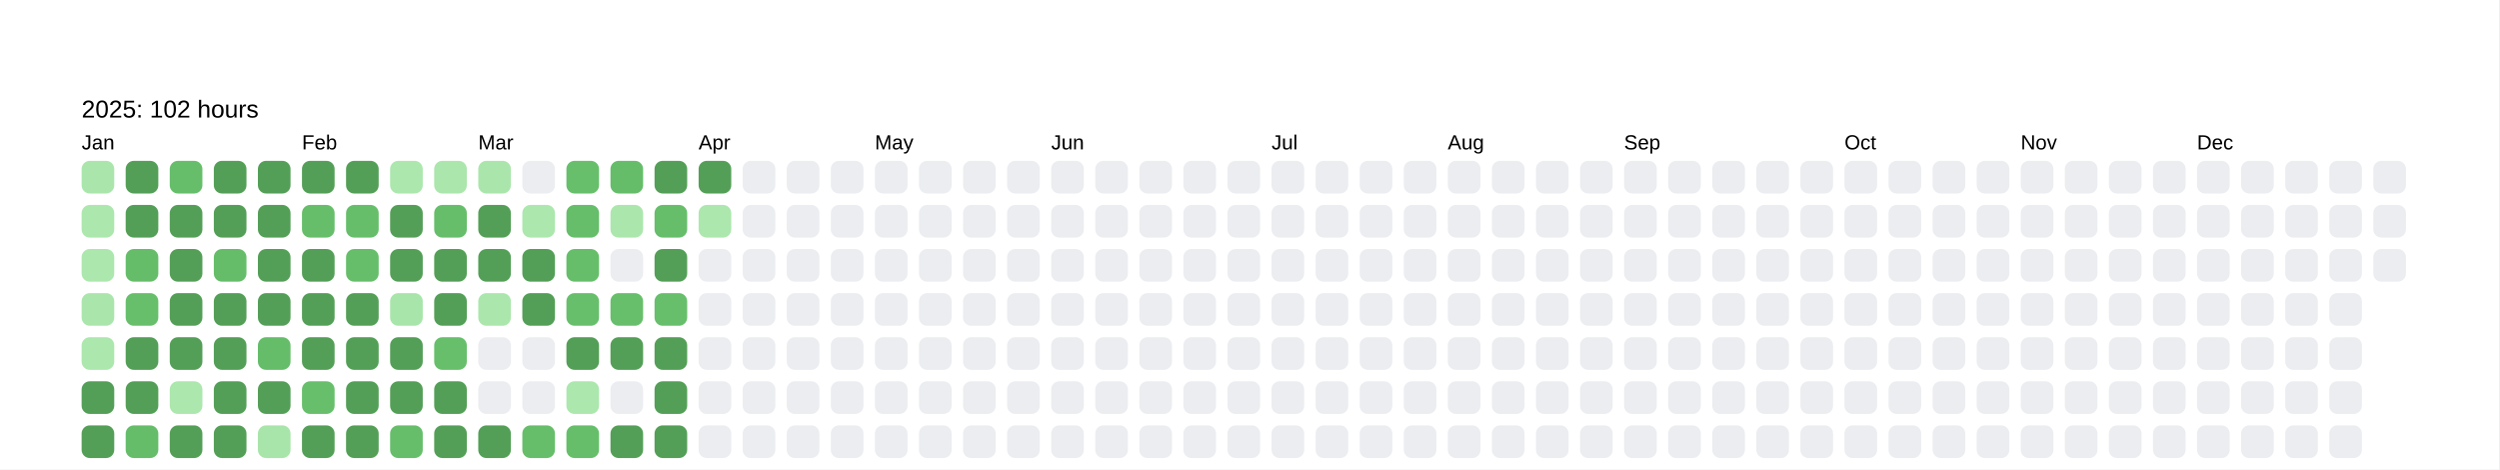
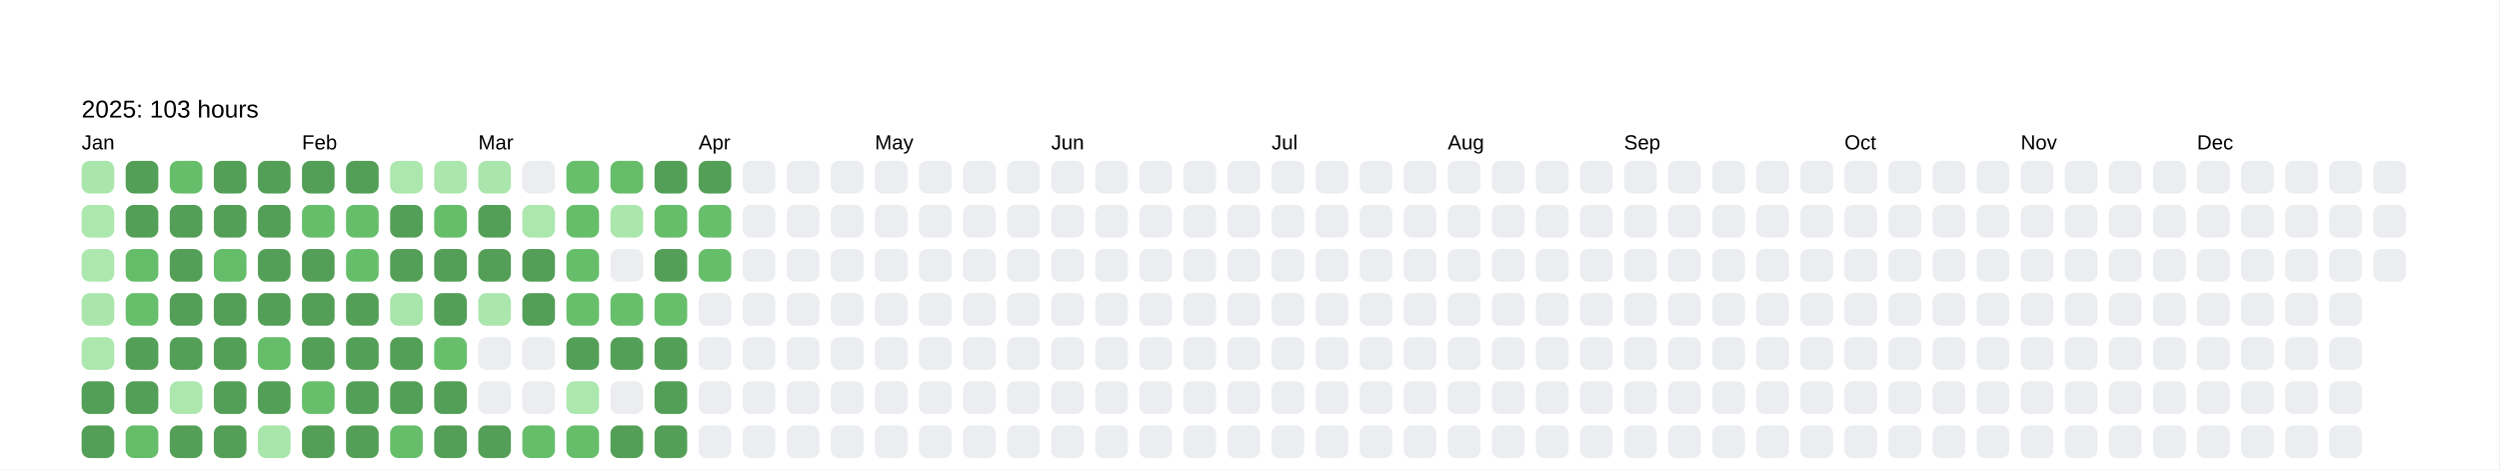
<svg xmlns="http://www.w3.org/2000/svg" baseProfile="full" height="57.5mm" version="1.1" viewBox="0,0,306.2,57.5" width="306.2mm">
  <defs />
  <rect fill="#FFFFFF" height="57.5" width="306.2" x="0" y="0" />
  <text fill="#000000" style="font-size:6px; font-family:Arial; font-weight:bold;" x="10" y="10" />
-   <text fill="#000000" style="font-size:3px; font-family:Arial;" x="10" y="14.4">2025: 102 hours</text>
+   <text fill="#000000" style="font-size:3px; font-family:Arial;" x="10" y="14.4">2025: 103 hours</text>
  <text fill="#000000" style="font-size:2.5px; font-family:Arial" x="10" y="18.3">Jan</text>
  <rect fill="#aae6ac" height="4" rx="1" ry="1" width="4" x="10" y="19.7" />
  <rect fill="#ace7ae" height="4" rx="1" ry="1" width="4" x="10" y="25.1" />
  <rect fill="#ace7ae" height="4" rx="1" ry="1" width="4" x="10" y="30.5" />
  <rect fill="#aae6ac" height="4" rx="1" ry="1" width="4" x="10" y="35.9" />
  <rect fill="#ace7ae" height="4" rx="1" ry="1" width="4" x="10" y="41.3" />
  <rect fill="#549F57" height="4" rx="1" ry="1" width="4" x="10" y="46.7" />
  <rect fill="#549F57" height="4" rx="1" ry="1" width="4" x="10" y="52.1" />
  <rect fill="#549F57" height="4" rx="1" ry="1" width="4" x="15.4" y="19.7" />
  <rect fill="#549F57" height="4" rx="1" ry="1" width="4" x="15.4" y="25.1" />
  <rect fill="#65bd6a" height="4" rx="1" ry="1" width="4" x="15.4" y="30.5" />
  <rect fill="#67bf6c" height="4" rx="1" ry="1" width="4" x="15.4" y="35.9" />
  <rect fill="#549F57" height="4" rx="1" ry="1" width="4" x="15.4" y="41.3" />
  <rect fill="#549F57" height="4" rx="1" ry="1" width="4" x="15.4" y="46.7" />
  <rect fill="#65bd6a" height="4" rx="1" ry="1" width="4" x="15.4" y="52.1" />
  <rect fill="#66be6b" height="4" rx="1" ry="1" width="4" x="20.8" y="19.7" />
  <rect fill="#549F57" height="4" rx="1" ry="1" width="4" x="20.8" y="25.1" />
  <rect fill="#549F57" height="4" rx="1" ry="1" width="4" x="20.8" y="30.5" />
  <rect fill="#549F57" height="4" rx="1" ry="1" width="4" x="20.8" y="35.9" />
  <rect fill="#549F57" height="4" rx="1" ry="1" width="4" x="20.8" y="41.3" />
  <rect fill="#ace7ae" height="4" rx="1" ry="1" width="4" x="20.8" y="46.7" />
  <rect fill="#549F57" height="4" rx="1" ry="1" width="4" x="20.8" y="52.1" />
  <rect fill="#549F57" height="4" rx="1" ry="1" width="4" x="26.2" y="19.7" />
  <rect fill="#549F57" height="4" rx="1" ry="1" width="4" x="26.2" y="25.1" />
  <rect fill="#65bd6a" height="4" rx="1" ry="1" width="4" x="26.2" y="30.5" />
  <rect fill="#549F57" height="4" rx="1" ry="1" width="4" x="26.2" y="35.9" />
  <rect fill="#549F57" height="4" rx="1" ry="1" width="4" x="26.2" y="41.3" />
  <rect fill="#549F57" height="4" rx="1" ry="1" width="4" x="26.2" y="46.7" />
  <rect fill="#549F57" height="4" rx="1" ry="1" width="4" x="26.2" y="52.1" />
  <rect fill="#549F57" height="4" rx="1" ry="1" width="4" x="31.6" y="19.7" />
  <rect fill="#549F57" height="4" rx="1" ry="1" width="4" x="31.6" y="25.1" />
  <rect fill="#549F57" height="4" rx="1" ry="1" width="4" x="31.6" y="30.5" />
  <rect fill="#549F57" height="4" rx="1" ry="1" width="4" x="31.6" y="35.9" />
  <rect fill="#65bd6a" height="4" rx="1" ry="1" width="4" x="31.6" y="41.3" />
  <rect fill="#549F57" height="4" rx="1" ry="1" width="4" x="31.6" y="46.7" />
  <rect fill="#a8e5aa" height="4" rx="1" ry="1" width="4" x="31.6" y="52.1" />
  <text fill="#000000" style="font-size:2.5px; font-family:Arial" x="37.0" y="18.3">Feb</text>
  <rect fill="#549F57" height="4" rx="1" ry="1" width="4" x="37.0" y="19.7" />
  <rect fill="#66be6b" height="4" rx="1" ry="1" width="4" x="37.0" y="25.1" />
  <rect fill="#549F57" height="4" rx="1" ry="1" width="4" x="37.0" y="30.5" />
  <rect fill="#549F57" height="4" rx="1" ry="1" width="4" x="37.0" y="35.9" />
  <rect fill="#549F57" height="4" rx="1" ry="1" width="4" x="37.0" y="41.3" />
  <rect fill="#67bf6c" height="4" rx="1" ry="1" width="4" x="37.0" y="46.7" />
  <rect fill="#549F57" height="4" rx="1" ry="1" width="4" x="37.0" y="52.1" />
  <rect fill="#549F57" height="4" rx="1" ry="1" width="4" x="42.4" y="19.7" />
  <rect fill="#66be6b" height="4" rx="1" ry="1" width="4" x="42.4" y="25.1" />
  <rect fill="#66be6b" height="4" rx="1" ry="1" width="4" x="42.4" y="30.5" />
  <rect fill="#549F57" height="4" rx="1" ry="1" width="4" x="42.4" y="35.9" />
  <rect fill="#549F57" height="4" rx="1" ry="1" width="4" x="42.4" y="41.3" />
  <rect fill="#549F57" height="4" rx="1" ry="1" width="4" x="42.4" y="46.7" />
  <rect fill="#549F57" height="4" rx="1" ry="1" width="4" x="42.4" y="52.1" />
  <rect fill="#ace7ae" height="4" rx="1" ry="1" width="4" x="47.8" y="19.7" />
  <rect fill="#549F57" height="4" rx="1" ry="1" width="4" x="47.8" y="25.1" />
  <rect fill="#549F57" height="4" rx="1" ry="1" width="4" x="47.8" y="30.5" />
  <rect fill="#a8e5aa" height="4" rx="1" ry="1" width="4" x="47.8" y="35.9" />
  <rect fill="#549F57" height="4" rx="1" ry="1" width="4" x="47.8" y="41.3" />
  <rect fill="#549F57" height="4" rx="1" ry="1" width="4" x="47.8" y="46.7" />
  <rect fill="#66be6b" height="4" rx="1" ry="1" width="4" x="47.8" y="52.1" />
  <rect fill="#abe6ad" height="4" rx="1" ry="1" width="4" x="53.2" y="19.7" />
  <rect fill="#66be6a" height="4" rx="1" ry="1" width="4" x="53.2" y="25.1" />
  <rect fill="#549F57" height="4" rx="1" ry="1" width="4" x="53.2" y="30.5" />
  <rect fill="#549F57" height="4" rx="1" ry="1" width="4" x="53.2" y="35.9" />
  <rect fill="#67bf6c" height="4" rx="1" ry="1" width="4" x="53.2" y="41.3" />
  <rect fill="#549F57" height="4" rx="1" ry="1" width="4" x="53.2" y="46.7" />
  <rect fill="#549F57" height="4" rx="1" ry="1" width="4" x="53.2" y="52.1" />
  <text fill="#000000" style="font-size:2.5px; font-family:Arial" x="58.6" y="18.3">Mar</text>
  <rect fill="#aae6ac" height="4" rx="1" ry="1" width="4" x="58.6" y="19.7" />
  <rect fill="#549F57" height="4" rx="1" ry="1" width="4" x="58.6" y="25.1" />
  <rect fill="#549F57" height="4" rx="1" ry="1" width="4" x="58.6" y="30.5" />
  <rect fill="#abe7ad" height="4" rx="1" ry="1" width="4" x="58.6" y="35.9" />
  <rect fill="#EBEDF0" height="4" rx="1" ry="1" width="4" x="58.6" y="41.3" />
  <rect fill="#EBEDF0" height="4" rx="1" ry="1" width="4" x="58.6" y="46.7" />
  <rect fill="#549F57" height="4" rx="1" ry="1" width="4" x="58.6" y="52.1" />
  <rect fill="#EBEDF0" height="4" rx="1" ry="1" width="4" x="64" y="19.7" />
  <rect fill="#ace7ae" height="4" rx="1" ry="1" width="4" x="64" y="25.1" />
  <rect fill="#549F57" height="4" rx="1" ry="1" width="4" x="64" y="30.5" />
  <rect fill="#549F57" height="4" rx="1" ry="1" width="4" x="64" y="35.9" />
  <rect fill="#EBEDF0" height="4" rx="1" ry="1" width="4" x="64" y="41.3" />
  <rect fill="#EBEDF0" height="4" rx="1" ry="1" width="4" x="64" y="46.7" />
  <rect fill="#66be6b" height="4" rx="1" ry="1" width="4" x="64" y="52.1" />
  <rect fill="#67bf6c" height="4" rx="1" ry="1" width="4" x="69.4" y="19.7" />
  <rect fill="#66bd6a" height="4" rx="1" ry="1" width="4" x="69.4" y="25.1" />
  <rect fill="#66be6b" height="4" rx="1" ry="1" width="4" x="69.4" y="30.5" />
  <rect fill="#67bf6c" height="4" rx="1" ry="1" width="4" x="69.4" y="35.9" />
  <rect fill="#549F57" height="4" rx="1" ry="1" width="4" x="69.4" y="41.3" />
  <rect fill="#ace7ae" height="4" rx="1" ry="1" width="4" x="69.4" y="46.7" />
  <rect fill="#66be6b" height="4" rx="1" ry="1" width="4" x="69.4" y="52.1" />
  <rect fill="#65bd6a" height="4" rx="1" ry="1" width="4" x="74.8" y="19.7" />
  <rect fill="#abe7ad" height="4" rx="1" ry="1" width="4" x="74.8" y="25.1" />
  <rect fill="#EBEDF0" height="4" rx="1" ry="1" width="4" x="74.8" y="30.5" />
  <rect fill="#67bf6b" height="4" rx="1" ry="1" width="4" x="74.8" y="35.9" />
  <rect fill="#549F57" height="4" rx="1" ry="1" width="4" x="74.8" y="41.3" />
  <rect fill="#EBEDF0" height="4" rx="1" ry="1" width="4" x="74.8" y="46.7" />
  <rect fill="#549F57" height="4" rx="1" ry="1" width="4" x="74.8" y="52.1" />
  <rect fill="#549F57" height="4" rx="1" ry="1" width="4" x="80.2" y="19.7" />
  <rect fill="#66be6b" height="4" rx="1" ry="1" width="4" x="80.2" y="25.1" />
  <rect fill="#549F57" height="4" rx="1" ry="1" width="4" x="80.2" y="30.5" />
  <rect fill="#67bf6c" height="4" rx="1" ry="1" width="4" x="80.2" y="35.9" />
  <rect fill="#549F57" height="4" rx="1" ry="1" width="4" x="80.2" y="41.3" />
  <rect fill="#549F57" height="4" rx="1" ry="1" width="4" x="80.2" y="46.7" />
  <rect fill="#549F57" height="4" rx="1" ry="1" width="4" x="80.2" y="52.1" />
  <text fill="#000000" style="font-size:2.5px; font-family:Arial" x="85.6" y="18.3">Apr</text>
  <rect fill="#549F57" height="4" rx="1" ry="1" width="4" x="85.6" y="19.7" />
-   <rect fill="#ace7ae" height="4" rx="1" ry="1" width="4" x="85.6" y="25.1" />
-   <rect fill="#EBEDF0" height="4" rx="1" ry="1" width="4" x="85.6" y="30.5" />
+   <rect fill="#67bf6c" height="4" rx="1" ry="1" width="4" x="85.6" y="25.1" />
+   <rect fill="#66bd6a" height="4" rx="1" ry="1" width="4" x="85.6" y="30.5" />
  <rect fill="#EBEDF0" height="4" rx="1" ry="1" width="4" x="85.6" y="35.9" />
  <rect fill="#EBEDF0" height="4" rx="1" ry="1" width="4" x="85.6" y="41.3" />
  <rect fill="#EBEDF0" height="4" rx="1" ry="1" width="4" x="85.6" y="46.7" />
  <rect fill="#EBEDF0" height="4" rx="1" ry="1" width="4" x="85.6" y="52.1" />
  <rect fill="#EBEDF0" height="4" rx="1" ry="1" width="4" x="91" y="19.7" />
  <rect fill="#EBEDF0" height="4" rx="1" ry="1" width="4" x="91" y="25.1" />
  <rect fill="#EBEDF0" height="4" rx="1" ry="1" width="4" x="91" y="30.5" />
  <rect fill="#EBEDF0" height="4" rx="1" ry="1" width="4" x="91" y="35.9" />
  <rect fill="#EBEDF0" height="4" rx="1" ry="1" width="4" x="91" y="41.3" />
  <rect fill="#EBEDF0" height="4" rx="1" ry="1" width="4" x="91" y="46.7" />
  <rect fill="#EBEDF0" height="4" rx="1" ry="1" width="4" x="91" y="52.1" />
  <rect fill="#EBEDF0" height="4" rx="1" ry="1" width="4" x="96.4" y="19.7" />
  <rect fill="#EBEDF0" height="4" rx="1" ry="1" width="4" x="96.4" y="25.1" />
  <rect fill="#EBEDF0" height="4" rx="1" ry="1" width="4" x="96.4" y="30.5" />
  <rect fill="#EBEDF0" height="4" rx="1" ry="1" width="4" x="96.4" y="35.9" />
  <rect fill="#EBEDF0" height="4" rx="1" ry="1" width="4" x="96.4" y="41.3" />
  <rect fill="#EBEDF0" height="4" rx="1" ry="1" width="4" x="96.4" y="46.7" />
  <rect fill="#EBEDF0" height="4" rx="1" ry="1" width="4" x="96.4" y="52.1" />
  <rect fill="#EBEDF0" height="4" rx="1" ry="1" width="4" x="101.8" y="19.7" />
  <rect fill="#EBEDF0" height="4" rx="1" ry="1" width="4" x="101.8" y="25.1" />
  <rect fill="#EBEDF0" height="4" rx="1" ry="1" width="4" x="101.8" y="30.5" />
  <rect fill="#EBEDF0" height="4" rx="1" ry="1" width="4" x="101.8" y="35.9" />
  <rect fill="#EBEDF0" height="4" rx="1" ry="1" width="4" x="101.8" y="41.3" />
  <rect fill="#EBEDF0" height="4" rx="1" ry="1" width="4" x="101.8" y="46.7" />
  <rect fill="#EBEDF0" height="4" rx="1" ry="1" width="4" x="101.8" y="52.1" />
  <text fill="#000000" style="font-size:2.5px; font-family:Arial" x="107.2" y="18.3">May</text>
  <rect fill="#EBEDF0" height="4" rx="1" ry="1" width="4" x="107.2" y="19.7" />
  <rect fill="#EBEDF0" height="4" rx="1" ry="1" width="4" x="107.2" y="25.1" />
  <rect fill="#EBEDF0" height="4" rx="1" ry="1" width="4" x="107.2" y="30.5" />
  <rect fill="#EBEDF0" height="4" rx="1" ry="1" width="4" x="107.2" y="35.9" />
  <rect fill="#EBEDF0" height="4" rx="1" ry="1" width="4" x="107.2" y="41.3" />
  <rect fill="#EBEDF0" height="4" rx="1" ry="1" width="4" x="107.2" y="46.7" />
  <rect fill="#EBEDF0" height="4" rx="1" ry="1" width="4" x="107.2" y="52.1" />
  <rect fill="#EBEDF0" height="4" rx="1" ry="1" width="4" x="112.6" y="19.7" />
  <rect fill="#EBEDF0" height="4" rx="1" ry="1" width="4" x="112.6" y="25.1" />
  <rect fill="#EBEDF0" height="4" rx="1" ry="1" width="4" x="112.6" y="30.5" />
  <rect fill="#EBEDF0" height="4" rx="1" ry="1" width="4" x="112.6" y="35.9" />
  <rect fill="#EBEDF0" height="4" rx="1" ry="1" width="4" x="112.6" y="41.3" />
  <rect fill="#EBEDF0" height="4" rx="1" ry="1" width="4" x="112.6" y="46.7" />
  <rect fill="#EBEDF0" height="4" rx="1" ry="1" width="4" x="112.6" y="52.1" />
  <rect fill="#EBEDF0" height="4" rx="1" ry="1" width="4" x="118" y="19.7" />
  <rect fill="#EBEDF0" height="4" rx="1" ry="1" width="4" x="118" y="25.1" />
  <rect fill="#EBEDF0" height="4" rx="1" ry="1" width="4" x="118" y="30.5" />
  <rect fill="#EBEDF0" height="4" rx="1" ry="1" width="4" x="118" y="35.9" />
  <rect fill="#EBEDF0" height="4" rx="1" ry="1" width="4" x="118" y="41.3" />
  <rect fill="#EBEDF0" height="4" rx="1" ry="1" width="4" x="118" y="46.7" />
  <rect fill="#EBEDF0" height="4" rx="1" ry="1" width="4" x="118" y="52.1" />
  <rect fill="#EBEDF0" height="4" rx="1" ry="1" width="4" x="123.4" y="19.7" />
  <rect fill="#EBEDF0" height="4" rx="1" ry="1" width="4" x="123.4" y="25.1" />
  <rect fill="#EBEDF0" height="4" rx="1" ry="1" width="4" x="123.4" y="30.5" />
  <rect fill="#EBEDF0" height="4" rx="1" ry="1" width="4" x="123.4" y="35.9" />
  <rect fill="#EBEDF0" height="4" rx="1" ry="1" width="4" x="123.4" y="41.3" />
  <rect fill="#EBEDF0" height="4" rx="1" ry="1" width="4" x="123.4" y="46.7" />
  <rect fill="#EBEDF0" height="4" rx="1" ry="1" width="4" x="123.4" y="52.1" />
  <text fill="#000000" style="font-size:2.5px; font-family:Arial" x="128.8" y="18.3">Jun</text>
  <rect fill="#EBEDF0" height="4" rx="1" ry="1" width="4" x="128.8" y="19.7" />
  <rect fill="#EBEDF0" height="4" rx="1" ry="1" width="4" x="128.8" y="25.1" />
  <rect fill="#EBEDF0" height="4" rx="1" ry="1" width="4" x="128.8" y="30.5" />
  <rect fill="#EBEDF0" height="4" rx="1" ry="1" width="4" x="128.8" y="35.9" />
  <rect fill="#EBEDF0" height="4" rx="1" ry="1" width="4" x="128.8" y="41.3" />
  <rect fill="#EBEDF0" height="4" rx="1" ry="1" width="4" x="128.8" y="46.7" />
  <rect fill="#EBEDF0" height="4" rx="1" ry="1" width="4" x="128.8" y="52.1" />
  <rect fill="#EBEDF0" height="4" rx="1" ry="1" width="4" x="134.2" y="19.7" />
  <rect fill="#EBEDF0" height="4" rx="1" ry="1" width="4" x="134.2" y="25.1" />
  <rect fill="#EBEDF0" height="4" rx="1" ry="1" width="4" x="134.2" y="30.5" />
  <rect fill="#EBEDF0" height="4" rx="1" ry="1" width="4" x="134.2" y="35.9" />
  <rect fill="#EBEDF0" height="4" rx="1" ry="1" width="4" x="134.2" y="41.3" />
  <rect fill="#EBEDF0" height="4" rx="1" ry="1" width="4" x="134.2" y="46.7" />
  <rect fill="#EBEDF0" height="4" rx="1" ry="1" width="4" x="134.2" y="52.1" />
  <rect fill="#EBEDF0" height="4" rx="1" ry="1" width="4" x="139.6" y="19.7" />
  <rect fill="#EBEDF0" height="4" rx="1" ry="1" width="4" x="139.6" y="25.1" />
  <rect fill="#EBEDF0" height="4" rx="1" ry="1" width="4" x="139.6" y="30.5" />
  <rect fill="#EBEDF0" height="4" rx="1" ry="1" width="4" x="139.6" y="35.9" />
  <rect fill="#EBEDF0" height="4" rx="1" ry="1" width="4" x="139.6" y="41.3" />
  <rect fill="#EBEDF0" height="4" rx="1" ry="1" width="4" x="139.6" y="46.7" />
  <rect fill="#EBEDF0" height="4" rx="1" ry="1" width="4" x="139.6" y="52.1" />
  <rect fill="#EBEDF0" height="4" rx="1" ry="1" width="4" x="145" y="19.7" />
  <rect fill="#EBEDF0" height="4" rx="1" ry="1" width="4" x="145" y="25.1" />
  <rect fill="#EBEDF0" height="4" rx="1" ry="1" width="4" x="145" y="30.5" />
  <rect fill="#EBEDF0" height="4" rx="1" ry="1" width="4" x="145" y="35.9" />
  <rect fill="#EBEDF0" height="4" rx="1" ry="1" width="4" x="145" y="41.3" />
  <rect fill="#EBEDF0" height="4" rx="1" ry="1" width="4" x="145" y="46.7" />
  <rect fill="#EBEDF0" height="4" rx="1" ry="1" width="4" x="145" y="52.1" />
  <rect fill="#EBEDF0" height="4" rx="1" ry="1" width="4" x="150.4" y="19.7" />
  <rect fill="#EBEDF0" height="4" rx="1" ry="1" width="4" x="150.4" y="25.1" />
  <rect fill="#EBEDF0" height="4" rx="1" ry="1" width="4" x="150.4" y="30.5" />
  <rect fill="#EBEDF0" height="4" rx="1" ry="1" width="4" x="150.4" y="35.9" />
  <rect fill="#EBEDF0" height="4" rx="1" ry="1" width="4" x="150.4" y="41.3" />
  <rect fill="#EBEDF0" height="4" rx="1" ry="1" width="4" x="150.4" y="46.7" />
  <rect fill="#EBEDF0" height="4" rx="1" ry="1" width="4" x="150.4" y="52.1" />
  <text fill="#000000" style="font-size:2.5px; font-family:Arial" x="155.8" y="18.3">Jul</text>
  <rect fill="#EBEDF0" height="4" rx="1" ry="1" width="4" x="155.8" y="19.7" />
  <rect fill="#EBEDF0" height="4" rx="1" ry="1" width="4" x="155.8" y="25.1" />
  <rect fill="#EBEDF0" height="4" rx="1" ry="1" width="4" x="155.8" y="30.5" />
  <rect fill="#EBEDF0" height="4" rx="1" ry="1" width="4" x="155.8" y="35.9" />
  <rect fill="#EBEDF0" height="4" rx="1" ry="1" width="4" x="155.8" y="41.3" />
  <rect fill="#EBEDF0" height="4" rx="1" ry="1" width="4" x="155.8" y="46.7" />
  <rect fill="#EBEDF0" height="4" rx="1" ry="1" width="4" x="155.8" y="52.1" />
  <rect fill="#EBEDF0" height="4" rx="1" ry="1" width="4" x="161.2" y="19.7" />
  <rect fill="#EBEDF0" height="4" rx="1" ry="1" width="4" x="161.2" y="25.1" />
  <rect fill="#EBEDF0" height="4" rx="1" ry="1" width="4" x="161.2" y="30.5" />
  <rect fill="#EBEDF0" height="4" rx="1" ry="1" width="4" x="161.2" y="35.9" />
  <rect fill="#EBEDF0" height="4" rx="1" ry="1" width="4" x="161.2" y="41.3" />
  <rect fill="#EBEDF0" height="4" rx="1" ry="1" width="4" x="161.2" y="46.7" />
  <rect fill="#EBEDF0" height="4" rx="1" ry="1" width="4" x="161.2" y="52.1" />
  <rect fill="#EBEDF0" height="4" rx="1" ry="1" width="4" x="166.6" y="19.7" />
  <rect fill="#EBEDF0" height="4" rx="1" ry="1" width="4" x="166.6" y="25.1" />
  <rect fill="#EBEDF0" height="4" rx="1" ry="1" width="4" x="166.6" y="30.5" />
  <rect fill="#EBEDF0" height="4" rx="1" ry="1" width="4" x="166.6" y="35.9" />
  <rect fill="#EBEDF0" height="4" rx="1" ry="1" width="4" x="166.6" y="41.3" />
  <rect fill="#EBEDF0" height="4" rx="1" ry="1" width="4" x="166.6" y="46.7" />
  <rect fill="#EBEDF0" height="4" rx="1" ry="1" width="4" x="166.6" y="52.1" />
  <rect fill="#EBEDF0" height="4" rx="1" ry="1" width="4" x="172" y="19.7" />
  <rect fill="#EBEDF0" height="4" rx="1" ry="1" width="4" x="172" y="25.1" />
  <rect fill="#EBEDF0" height="4" rx="1" ry="1" width="4" x="172" y="30.5" />
  <rect fill="#EBEDF0" height="4" rx="1" ry="1" width="4" x="172" y="35.9" />
  <rect fill="#EBEDF0" height="4" rx="1" ry="1" width="4" x="172" y="41.3" />
  <rect fill="#EBEDF0" height="4" rx="1" ry="1" width="4" x="172" y="46.7" />
  <rect fill="#EBEDF0" height="4" rx="1" ry="1" width="4" x="172" y="52.1" />
  <text fill="#000000" style="font-size:2.5px; font-family:Arial" x="177.4" y="18.3">Aug</text>
  <rect fill="#EBEDF0" height="4" rx="1" ry="1" width="4" x="177.4" y="19.7" />
  <rect fill="#EBEDF0" height="4" rx="1" ry="1" width="4" x="177.4" y="25.1" />
  <rect fill="#EBEDF0" height="4" rx="1" ry="1" width="4" x="177.4" y="30.5" />
  <rect fill="#EBEDF0" height="4" rx="1" ry="1" width="4" x="177.4" y="35.9" />
  <rect fill="#EBEDF0" height="4" rx="1" ry="1" width="4" x="177.4" y="41.3" />
  <rect fill="#EBEDF0" height="4" rx="1" ry="1" width="4" x="177.4" y="46.7" />
  <rect fill="#EBEDF0" height="4" rx="1" ry="1" width="4" x="177.4" y="52.1" />
  <rect fill="#EBEDF0" height="4" rx="1" ry="1" width="4" x="182.8" y="19.7" />
  <rect fill="#EBEDF0" height="4" rx="1" ry="1" width="4" x="182.8" y="25.1" />
  <rect fill="#EBEDF0" height="4" rx="1" ry="1" width="4" x="182.8" y="30.5" />
  <rect fill="#EBEDF0" height="4" rx="1" ry="1" width="4" x="182.8" y="35.9" />
  <rect fill="#EBEDF0" height="4" rx="1" ry="1" width="4" x="182.8" y="41.3" />
  <rect fill="#EBEDF0" height="4" rx="1" ry="1" width="4" x="182.8" y="46.7" />
  <rect fill="#EBEDF0" height="4" rx="1" ry="1" width="4" x="182.8" y="52.1" />
  <rect fill="#EBEDF0" height="4" rx="1" ry="1" width="4" x="188.2" y="19.7" />
  <rect fill="#EBEDF0" height="4" rx="1" ry="1" width="4" x="188.2" y="25.1" />
  <rect fill="#EBEDF0" height="4" rx="1" ry="1" width="4" x="188.2" y="30.5" />
  <rect fill="#EBEDF0" height="4" rx="1" ry="1" width="4" x="188.2" y="35.9" />
  <rect fill="#EBEDF0" height="4" rx="1" ry="1" width="4" x="188.2" y="41.3" />
  <rect fill="#EBEDF0" height="4" rx="1" ry="1" width="4" x="188.2" y="46.7" />
  <rect fill="#EBEDF0" height="4" rx="1" ry="1" width="4" x="188.2" y="52.1" />
  <rect fill="#EBEDF0" height="4" rx="1" ry="1" width="4" x="193.6" y="19.7" />
  <rect fill="#EBEDF0" height="4" rx="1" ry="1" width="4" x="193.6" y="25.1" />
  <rect fill="#EBEDF0" height="4" rx="1" ry="1" width="4" x="193.6" y="30.5" />
  <rect fill="#EBEDF0" height="4" rx="1" ry="1" width="4" x="193.6" y="35.9" />
  <rect fill="#EBEDF0" height="4" rx="1" ry="1" width="4" x="193.6" y="41.3" />
  <rect fill="#EBEDF0" height="4" rx="1" ry="1" width="4" x="193.6" y="46.7" />
  <rect fill="#EBEDF0" height="4" rx="1" ry="1" width="4" x="193.6" y="52.1" />
  <text fill="#000000" style="font-size:2.5px; font-family:Arial" x="199" y="18.3">Sep</text>
  <rect fill="#EBEDF0" height="4" rx="1" ry="1" width="4" x="199" y="19.7" />
  <rect fill="#EBEDF0" height="4" rx="1" ry="1" width="4" x="199" y="25.1" />
  <rect fill="#EBEDF0" height="4" rx="1" ry="1" width="4" x="199" y="30.5" />
  <rect fill="#EBEDF0" height="4" rx="1" ry="1" width="4" x="199" y="35.9" />
  <rect fill="#EBEDF0" height="4" rx="1" ry="1" width="4" x="199" y="41.3" />
  <rect fill="#EBEDF0" height="4" rx="1" ry="1" width="4" x="199" y="46.7" />
  <rect fill="#EBEDF0" height="4" rx="1" ry="1" width="4" x="199" y="52.1" />
  <rect fill="#EBEDF0" height="4" rx="1" ry="1" width="4" x="204.4" y="19.7" />
  <rect fill="#EBEDF0" height="4" rx="1" ry="1" width="4" x="204.4" y="25.1" />
  <rect fill="#EBEDF0" height="4" rx="1" ry="1" width="4" x="204.4" y="30.5" />
  <rect fill="#EBEDF0" height="4" rx="1" ry="1" width="4" x="204.4" y="35.9" />
  <rect fill="#EBEDF0" height="4" rx="1" ry="1" width="4" x="204.4" y="41.3" />
  <rect fill="#EBEDF0" height="4" rx="1" ry="1" width="4" x="204.4" y="46.7" />
  <rect fill="#EBEDF0" height="4" rx="1" ry="1" width="4" x="204.4" y="52.1" />
  <rect fill="#EBEDF0" height="4" rx="1" ry="1" width="4" x="209.8" y="19.7" />
  <rect fill="#EBEDF0" height="4" rx="1" ry="1" width="4" x="209.8" y="25.1" />
  <rect fill="#EBEDF0" height="4" rx="1" ry="1" width="4" x="209.8" y="30.5" />
  <rect fill="#EBEDF0" height="4" rx="1" ry="1" width="4" x="209.8" y="35.9" />
  <rect fill="#EBEDF0" height="4" rx="1" ry="1" width="4" x="209.8" y="41.3" />
  <rect fill="#EBEDF0" height="4" rx="1" ry="1" width="4" x="209.8" y="46.7" />
  <rect fill="#EBEDF0" height="4" rx="1" ry="1" width="4" x="209.8" y="52.1" />
  <rect fill="#EBEDF0" height="4" rx="1" ry="1" width="4" x="215.2" y="19.7" />
  <rect fill="#EBEDF0" height="4" rx="1" ry="1" width="4" x="215.2" y="25.1" />
  <rect fill="#EBEDF0" height="4" rx="1" ry="1" width="4" x="215.2" y="30.5" />
  <rect fill="#EBEDF0" height="4" rx="1" ry="1" width="4" x="215.2" y="35.9" />
  <rect fill="#EBEDF0" height="4" rx="1" ry="1" width="4" x="215.2" y="41.3" />
  <rect fill="#EBEDF0" height="4" rx="1" ry="1" width="4" x="215.2" y="46.7" />
  <rect fill="#EBEDF0" height="4" rx="1" ry="1" width="4" x="215.2" y="52.1" />
  <rect fill="#EBEDF0" height="4" rx="1" ry="1" width="4" x="220.6" y="19.7" />
  <rect fill="#EBEDF0" height="4" rx="1" ry="1" width="4" x="220.6" y="25.1" />
  <rect fill="#EBEDF0" height="4" rx="1" ry="1" width="4" x="220.6" y="30.5" />
  <rect fill="#EBEDF0" height="4" rx="1" ry="1" width="4" x="220.6" y="35.9" />
  <rect fill="#EBEDF0" height="4" rx="1" ry="1" width="4" x="220.6" y="41.3" />
  <rect fill="#EBEDF0" height="4" rx="1" ry="1" width="4" x="220.6" y="46.7" />
  <rect fill="#EBEDF0" height="4" rx="1" ry="1" width="4" x="220.6" y="52.1" />
  <text fill="#000000" style="font-size:2.5px; font-family:Arial" x="226" y="18.3">Oct</text>
  <rect fill="#EBEDF0" height="4" rx="1" ry="1" width="4" x="226" y="19.7" />
  <rect fill="#EBEDF0" height="4" rx="1" ry="1" width="4" x="226" y="25.1" />
  <rect fill="#EBEDF0" height="4" rx="1" ry="1" width="4" x="226" y="30.5" />
  <rect fill="#EBEDF0" height="4" rx="1" ry="1" width="4" x="226" y="35.9" />
  <rect fill="#EBEDF0" height="4" rx="1" ry="1" width="4" x="226" y="41.3" />
  <rect fill="#EBEDF0" height="4" rx="1" ry="1" width="4" x="226" y="46.7" />
  <rect fill="#EBEDF0" height="4" rx="1" ry="1" width="4" x="226" y="52.1" />
  <rect fill="#EBEDF0" height="4" rx="1" ry="1" width="4" x="231.4" y="19.7" />
  <rect fill="#EBEDF0" height="4" rx="1" ry="1" width="4" x="231.4" y="25.1" />
  <rect fill="#EBEDF0" height="4" rx="1" ry="1" width="4" x="231.4" y="30.5" />
  <rect fill="#EBEDF0" height="4" rx="1" ry="1" width="4" x="231.4" y="35.9" />
  <rect fill="#EBEDF0" height="4" rx="1" ry="1" width="4" x="231.4" y="41.3" />
  <rect fill="#EBEDF0" height="4" rx="1" ry="1" width="4" x="231.4" y="46.7" />
  <rect fill="#EBEDF0" height="4" rx="1" ry="1" width="4" x="231.4" y="52.1" />
  <rect fill="#EBEDF0" height="4" rx="1" ry="1" width="4" x="236.8" y="19.7" />
  <rect fill="#EBEDF0" height="4" rx="1" ry="1" width="4" x="236.8" y="25.1" />
  <rect fill="#EBEDF0" height="4" rx="1" ry="1" width="4" x="236.8" y="30.5" />
  <rect fill="#EBEDF0" height="4" rx="1" ry="1" width="4" x="236.8" y="35.9" />
  <rect fill="#EBEDF0" height="4" rx="1" ry="1" width="4" x="236.8" y="41.3" />
  <rect fill="#EBEDF0" height="4" rx="1" ry="1" width="4" x="236.8" y="46.7" />
  <rect fill="#EBEDF0" height="4" rx="1" ry="1" width="4" x="236.8" y="52.1" />
  <rect fill="#EBEDF0" height="4" rx="1" ry="1" width="4" x="242.2" y="19.7" />
  <rect fill="#EBEDF0" height="4" rx="1" ry="1" width="4" x="242.2" y="25.1" />
  <rect fill="#EBEDF0" height="4" rx="1" ry="1" width="4" x="242.2" y="30.5" />
  <rect fill="#EBEDF0" height="4" rx="1" ry="1" width="4" x="242.2" y="35.9" />
  <rect fill="#EBEDF0" height="4" rx="1" ry="1" width="4" x="242.2" y="41.3" />
  <rect fill="#EBEDF0" height="4" rx="1" ry="1" width="4" x="242.2" y="46.7" />
  <rect fill="#EBEDF0" height="4" rx="1" ry="1" width="4" x="242.2" y="52.1" />
  <text fill="#000000" style="font-size:2.5px; font-family:Arial" x="247.6" y="18.3">Nov</text>
  <rect fill="#EBEDF0" height="4" rx="1" ry="1" width="4" x="247.6" y="19.7" />
  <rect fill="#EBEDF0" height="4" rx="1" ry="1" width="4" x="247.6" y="25.1" />
  <rect fill="#EBEDF0" height="4" rx="1" ry="1" width="4" x="247.6" y="30.5" />
  <rect fill="#EBEDF0" height="4" rx="1" ry="1" width="4" x="247.6" y="35.9" />
  <rect fill="#EBEDF0" height="4" rx="1" ry="1" width="4" x="247.6" y="41.3" />
  <rect fill="#EBEDF0" height="4" rx="1" ry="1" width="4" x="247.6" y="46.7" />
  <rect fill="#EBEDF0" height="4" rx="1" ry="1" width="4" x="247.6" y="52.1" />
  <rect fill="#EBEDF0" height="4" rx="1" ry="1" width="4" x="253" y="19.7" />
  <rect fill="#EBEDF0" height="4" rx="1" ry="1" width="4" x="253" y="25.1" />
  <rect fill="#EBEDF0" height="4" rx="1" ry="1" width="4" x="253" y="30.5" />
  <rect fill="#EBEDF0" height="4" rx="1" ry="1" width="4" x="253" y="35.9" />
  <rect fill="#EBEDF0" height="4" rx="1" ry="1" width="4" x="253" y="41.3" />
  <rect fill="#EBEDF0" height="4" rx="1" ry="1" width="4" x="253" y="46.7" />
  <rect fill="#EBEDF0" height="4" rx="1" ry="1" width="4" x="253" y="52.1" />
  <rect fill="#EBEDF0" height="4" rx="1" ry="1" width="4" x="258.4" y="19.7" />
  <rect fill="#EBEDF0" height="4" rx="1" ry="1" width="4" x="258.4" y="25.1" />
  <rect fill="#EBEDF0" height="4" rx="1" ry="1" width="4" x="258.4" y="30.5" />
  <rect fill="#EBEDF0" height="4" rx="1" ry="1" width="4" x="258.4" y="35.9" />
  <rect fill="#EBEDF0" height="4" rx="1" ry="1" width="4" x="258.4" y="41.3" />
  <rect fill="#EBEDF0" height="4" rx="1" ry="1" width="4" x="258.4" y="46.7" />
  <rect fill="#EBEDF0" height="4" rx="1" ry="1" width="4" x="258.4" y="52.1" />
  <rect fill="#EBEDF0" height="4" rx="1" ry="1" width="4" x="263.8" y="19.7" />
  <rect fill="#EBEDF0" height="4" rx="1" ry="1" width="4" x="263.8" y="25.1" />
  <rect fill="#EBEDF0" height="4" rx="1" ry="1" width="4" x="263.8" y="30.5" />
  <rect fill="#EBEDF0" height="4" rx="1" ry="1" width="4" x="263.8" y="35.9" />
  <rect fill="#EBEDF0" height="4" rx="1" ry="1" width="4" x="263.8" y="41.3" />
  <rect fill="#EBEDF0" height="4" rx="1" ry="1" width="4" x="263.8" y="46.7" />
  <rect fill="#EBEDF0" height="4" rx="1" ry="1" width="4" x="263.8" y="52.1" />
  <text fill="#000000" style="font-size:2.5px; font-family:Arial" x="269.2" y="18.3">Dec</text>
  <rect fill="#EBEDF0" height="4" rx="1" ry="1" width="4" x="269.2" y="19.7" />
  <rect fill="#EBEDF0" height="4" rx="1" ry="1" width="4" x="269.2" y="25.1" />
  <rect fill="#EBEDF0" height="4" rx="1" ry="1" width="4" x="269.2" y="30.5" />
  <rect fill="#EBEDF0" height="4" rx="1" ry="1" width="4" x="269.2" y="35.9" />
  <rect fill="#EBEDF0" height="4" rx="1" ry="1" width="4" x="269.2" y="41.3" />
  <rect fill="#EBEDF0" height="4" rx="1" ry="1" width="4" x="269.2" y="46.7" />
  <rect fill="#EBEDF0" height="4" rx="1" ry="1" width="4" x="269.2" y="52.1" />
  <rect fill="#EBEDF0" height="4" rx="1" ry="1" width="4" x="274.6" y="19.7" />
  <rect fill="#EBEDF0" height="4" rx="1" ry="1" width="4" x="274.6" y="25.1" />
  <rect fill="#EBEDF0" height="4" rx="1" ry="1" width="4" x="274.6" y="30.5" />
  <rect fill="#EBEDF0" height="4" rx="1" ry="1" width="4" x="274.6" y="35.9" />
  <rect fill="#EBEDF0" height="4" rx="1" ry="1" width="4" x="274.6" y="41.3" />
  <rect fill="#EBEDF0" height="4" rx="1" ry="1" width="4" x="274.6" y="46.7" />
  <rect fill="#EBEDF0" height="4" rx="1" ry="1" width="4" x="274.6" y="52.1" />
  <rect fill="#EBEDF0" height="4" rx="1" ry="1" width="4" x="280" y="19.7" />
  <rect fill="#EBEDF0" height="4" rx="1" ry="1" width="4" x="280" y="25.1" />
  <rect fill="#EBEDF0" height="4" rx="1" ry="1" width="4" x="280" y="30.5" />
  <rect fill="#EBEDF0" height="4" rx="1" ry="1" width="4" x="280" y="35.9" />
  <rect fill="#EBEDF0" height="4" rx="1" ry="1" width="4" x="280" y="41.3" />
  <rect fill="#EBEDF0" height="4" rx="1" ry="1" width="4" x="280" y="46.7" />
  <rect fill="#EBEDF0" height="4" rx="1" ry="1" width="4" x="280" y="52.1" />
  <rect fill="#EBEDF0" height="4" rx="1" ry="1" width="4" x="285.4" y="19.7" />
  <rect fill="#EBEDF0" height="4" rx="1" ry="1" width="4" x="285.4" y="25.1" />
  <rect fill="#EBEDF0" height="4" rx="1" ry="1" width="4" x="285.4" y="30.5" />
  <rect fill="#EBEDF0" height="4" rx="1" ry="1" width="4" x="285.4" y="35.9" />
  <rect fill="#EBEDF0" height="4" rx="1" ry="1" width="4" x="285.4" y="41.3" />
  <rect fill="#EBEDF0" height="4" rx="1" ry="1" width="4" x="285.4" y="46.7" />
  <rect fill="#EBEDF0" height="4" rx="1" ry="1" width="4" x="285.4" y="52.1" />
  <rect fill="#EBEDF0" height="4" rx="1" ry="1" width="4" x="290.8" y="19.7" />
  <rect fill="#EBEDF0" height="4" rx="1" ry="1" width="4" x="290.8" y="25.1" />
  <rect fill="#EBEDF0" height="4" rx="1" ry="1" width="4" x="290.8" y="30.5" />
</svg>
